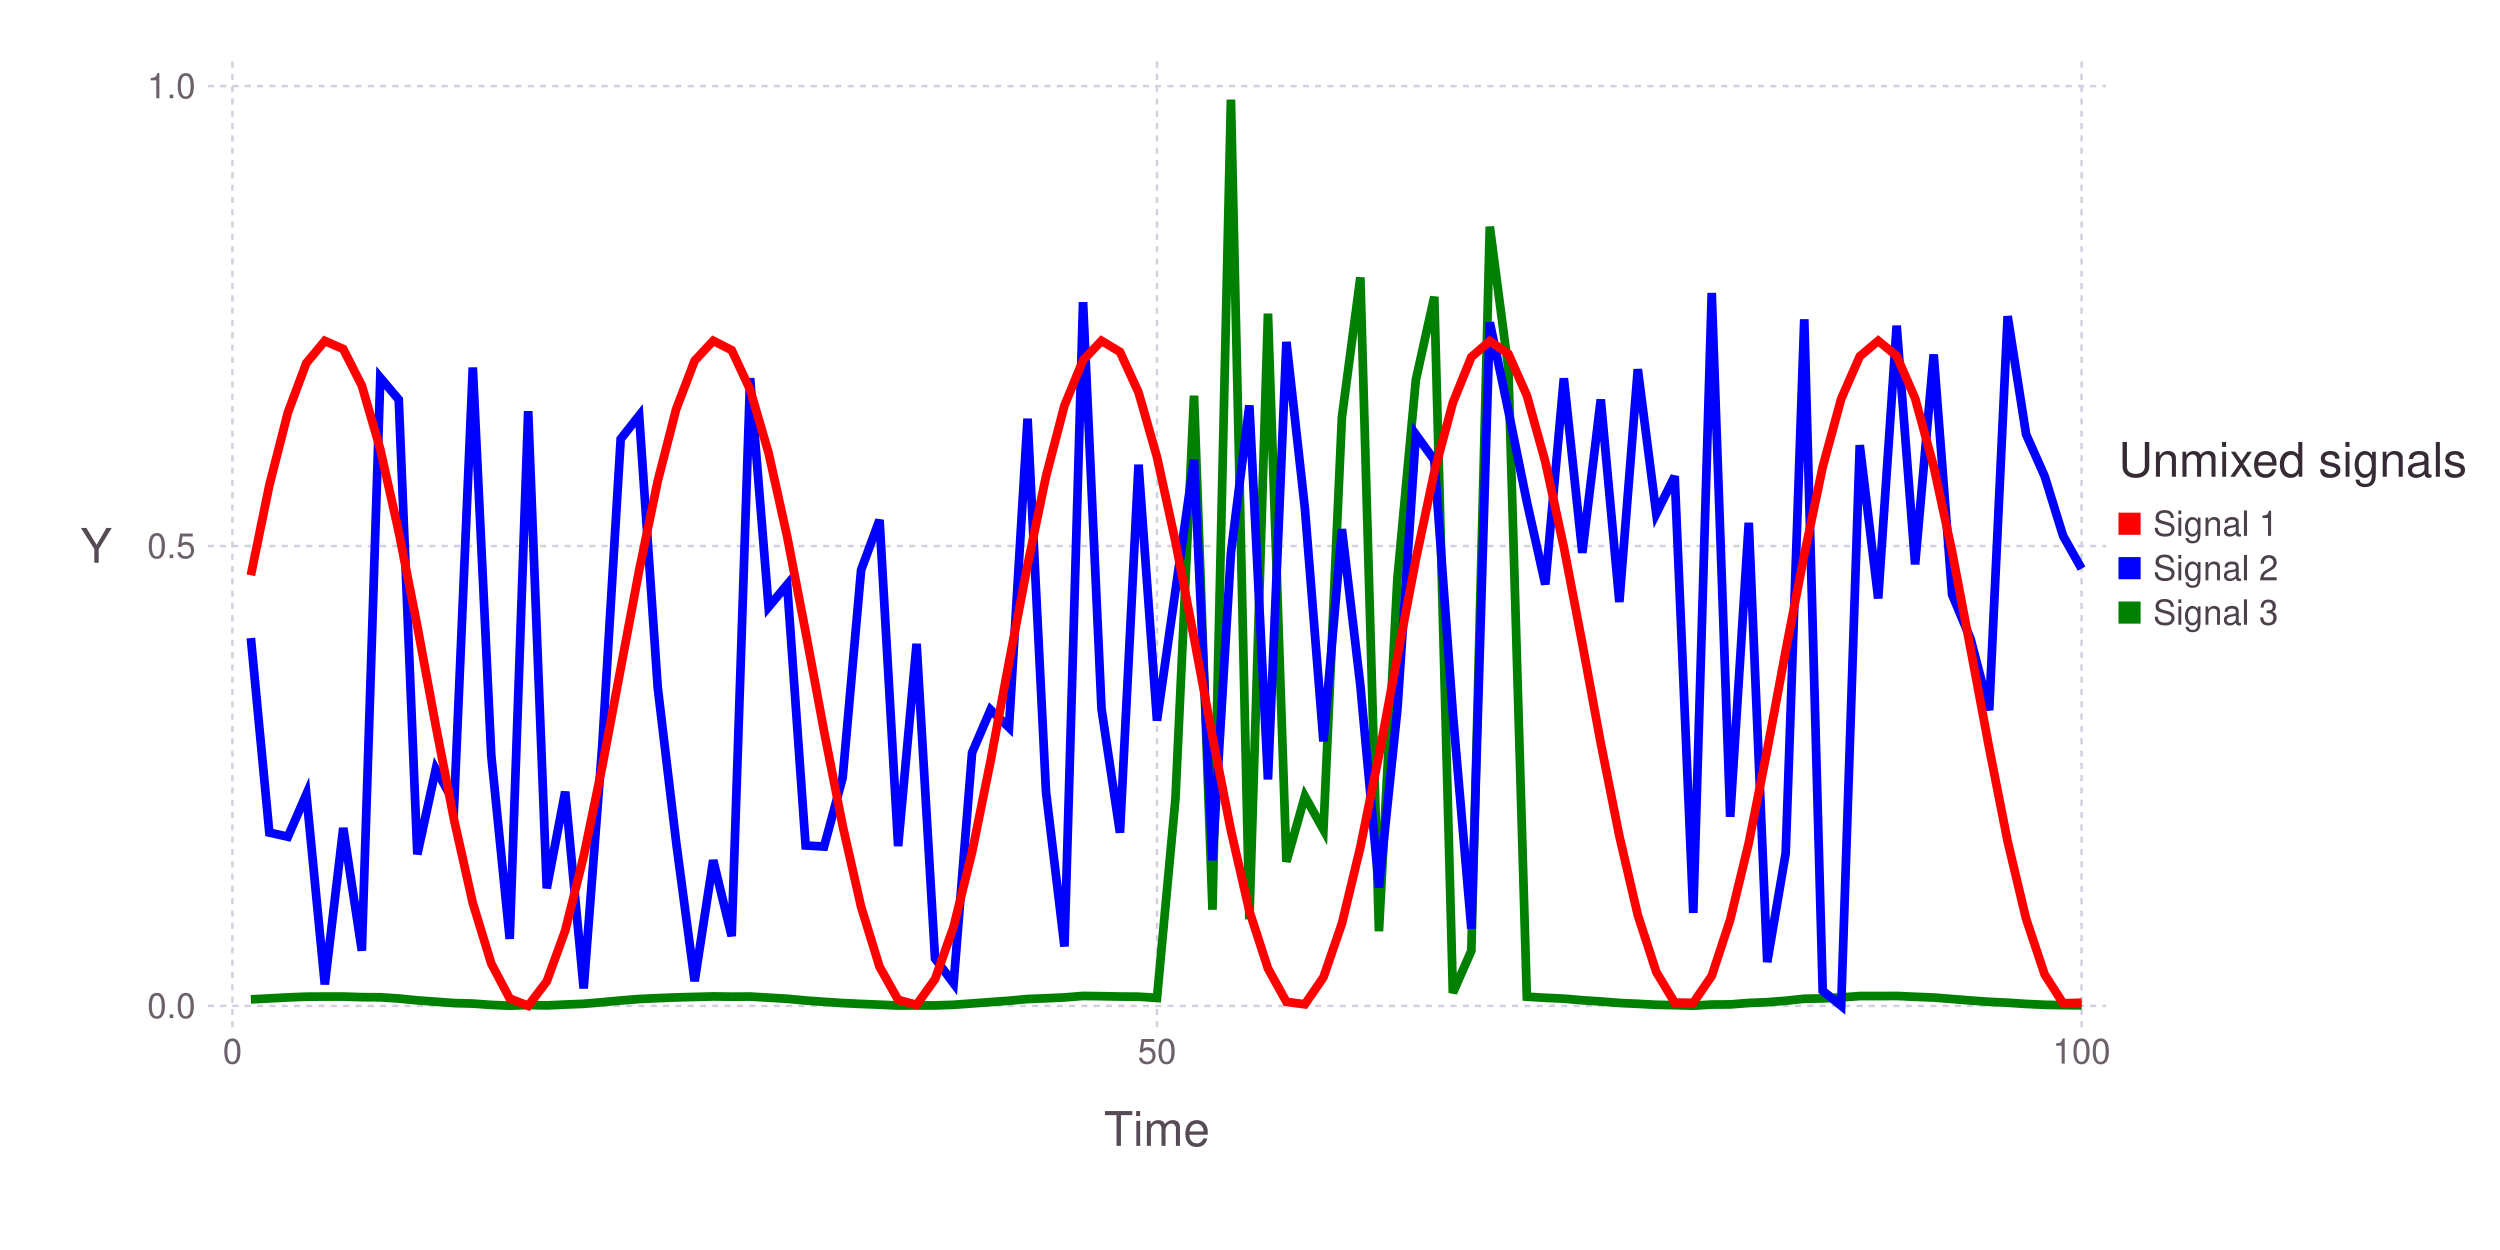
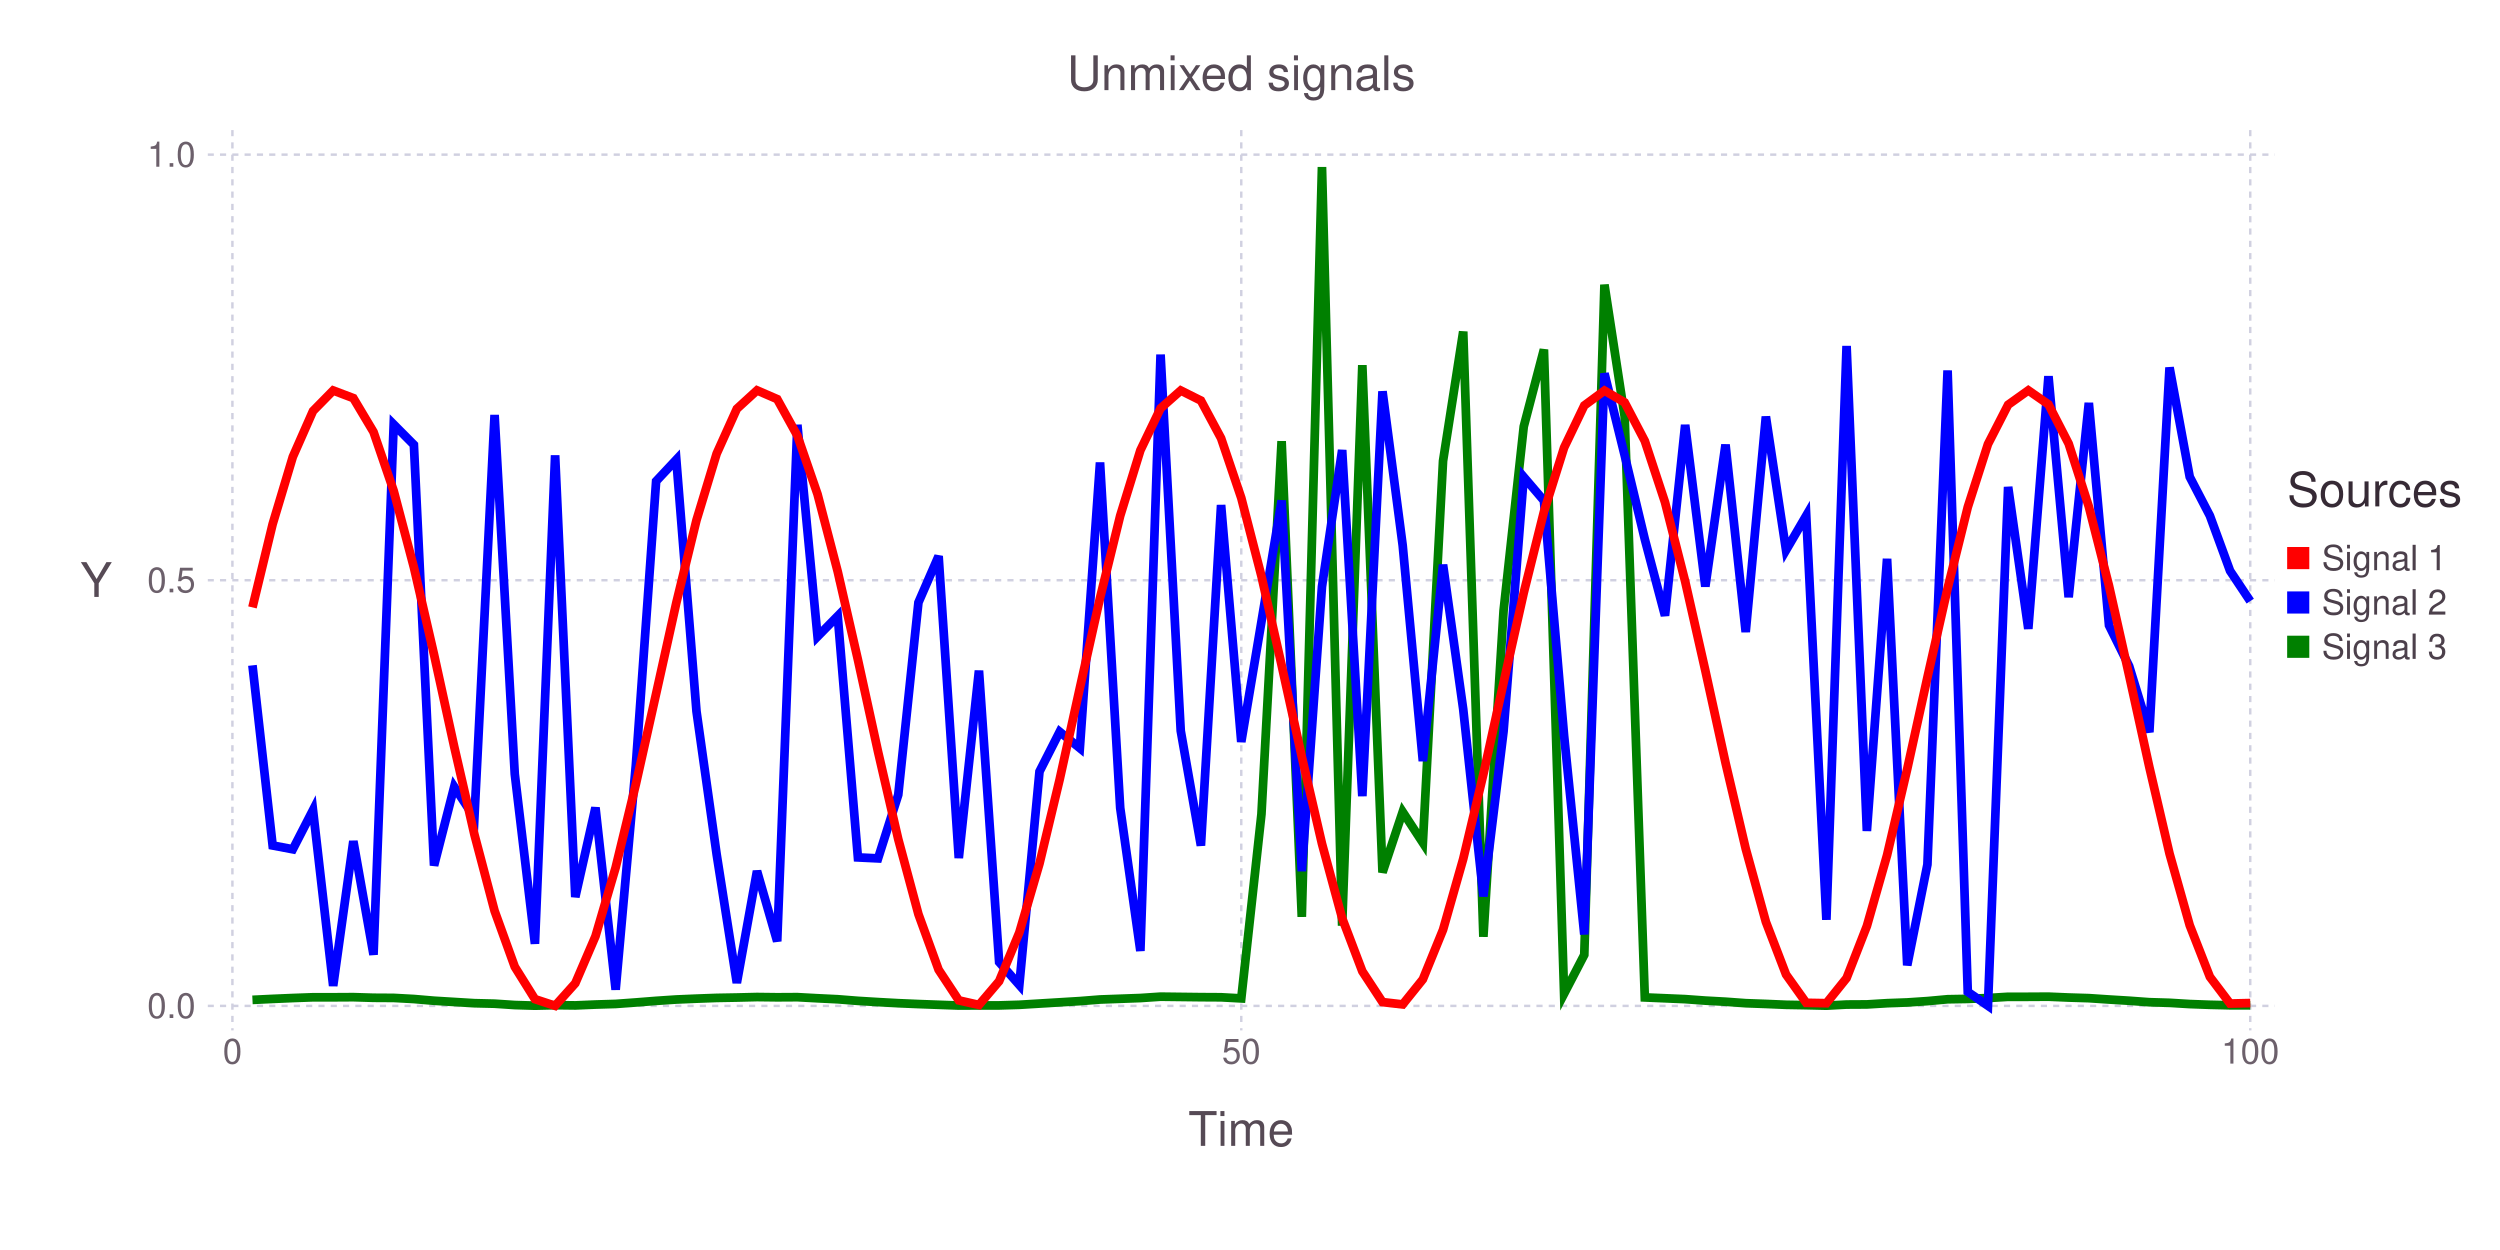
<svg xmlns="http://www.w3.org/2000/svg" version="1.2" width="203.2mm" height="101.6mm" viewBox="0 0 203.2 101.6" stroke="none" fill="#000000" stroke-width="0.3" font-size="3.88">
-   <g class="plotroot xscalable yscalable" id="img-d69ff317-1">
-     <g font-size="3.88" font-family="'PT Sans','Helvetica Neue','Helvetica',sans-serif" fill="#564A55" stroke="#000000" stroke-opacity="0.000" id="img-d69ff317-2">
-       <text x="94.04" y="90.81" text-anchor="middle" dy="0.6em">Time</text>
-     </g>
-     <g class="guide xlabels" font-size="2.82" font-family="'PT Sans Caption','Helvetica Neue','Helvetica',sans-serif" fill="#6C606B" id="img-d69ff317-3">
-       <text x="18.89" y="84.76" text-anchor="middle" dy="0.6em">0</text>
-       <text x="94.04" y="84.76" text-anchor="middle" dy="0.6em">50</text>
-       <text x="169.19" y="84.76" text-anchor="middle" dy="0.6em">100</text>
-     </g>
-     <g class="guide colorkey" id="img-d69ff317-4">
-       <g fill="#4C404B" font-size="2.82" font-family="'PT Sans','Helvetica Neue','Helvetica',sans-serif" id="img-d69ff317-5">
-         <text x="175" y="42.57" dy="0.35em">Signal 1</text>
-         <text x="175" y="46.18" dy="0.35em">Signal 2</text>
-         <text x="175" y="49.79" dy="0.35em">Signal 3</text>
-       </g>
-       <g stroke="#000000" stroke-opacity="0.000" id="img-d69ff317-6">
-         <rect x="172.19" y="41.67" width="1.8" height="1.8" fill="#FF0000" />
-         <rect x="172.19" y="45.28" width="1.8" height="1.8" fill="#0000FF" />
-         <rect x="172.19" y="48.89" width="1.8" height="1.8" fill="#008000" />
-       </g>
-       <g fill="#362A35" font-size="3.88" font-family="'PT Sans','Helvetica Neue','Helvetica',sans-serif" stroke="#000000" stroke-opacity="0.000" id="img-d69ff317-7">
-         <text x="172.19" y="38.75">Unmixed signals</text>
+   <g class="plotroot xscalable yscalable" id="img-3cdc413c-1">
+     <g font-size="3.88" font-family="'PT Sans','Helvetica Neue','Helvetica',sans-serif" fill="#564A55" stroke="#000000" stroke-opacity="0.000" id="img-3cdc413c-2">
+       <g transform="translate(100.89,90.81)">
+         <g class="primitive">
+           <text text-anchor="middle" dy="0.6em">Time</text>
+         </g>
      </g>
    </g>
-     <g clip-path="url(#img-d69ff317-8)">
-       <g id="img-d69ff317-9">
-         <g pointer-events="visible" opacity="1" fill="#000000" fill-opacity="0.000" stroke="#000000" stroke-opacity="0.000" class="guide background" id="img-d69ff317-10">
-           <rect x="16.89" y="5" width="154.31" height="78.76" />
+     <g class="guide xlabels" font-size="2.82" font-family="'PT Sans Caption','Helvetica Neue','Helvetica',sans-serif" fill="#6C606B" id="img-3cdc413c-3">
+       <g transform="translate(18.89,84.76)">
+         <g class="primitive">
+           <text text-anchor="middle" dy="0.6em">0</text>
        </g>
-         <g class="guide ygridlines xfixed" stroke-dasharray="0.5,0.5" stroke-width="0.2" stroke="#D0D0E0" id="img-d69ff317-11">
-           <path fill="none" d="M16.89,81.76 L 171.19 81.76" />
-           <path fill="none" d="M16.89,44.38 L 171.19 44.38" />
-           <path fill="none" d="M16.89,7 L 171.19 7" />
+       </g>
+       <g transform="translate(100.89,84.76)">
+         <g class="primitive">
+           <text text-anchor="middle" dy="0.6em">50</text>
        </g>
-         <g class="guide xgridlines yfixed" stroke-dasharray="0.5,0.5" stroke-width="0.2" stroke="#D0D0E0" id="img-d69ff317-12">
-           <path fill="none" d="M18.89,5 L 18.89 83.76" />
-           <path fill="none" d="M94.04,5 L 94.04 83.76" />
-           <path fill="none" d="M169.19,5 L 169.19 83.76" />
+       </g>
+       <g transform="translate(182.9,84.76)">
+         <g class="primitive">
+           <text text-anchor="middle" dy="0.6em">100</text>
        </g>
-         <g class="plotpanel" id="img-d69ff317-13">
-           <g stroke-width="0.71" fill="#000000" fill-opacity="0.000" class="geometry" stroke-dasharray="none" stroke="#008000" id="img-d69ff317-14">
-             <path fill="none" d="M20.39,81.23 L 21.89 81.15 23.4 81.07 24.9 81.01 26.4 81 27.9 81 29.41 81.05 30.91 81.06 32.41 81.16 33.92 81.31 35.42 81.42 36.92 81.53 38.43 81.57 39.93 81.68 41.43 81.74 42.93 81.69 44.44 81.72 45.94 81.65 47.44 81.59 48.95 81.46 50.45 81.32 51.95 81.2 53.46 81.13 54.96 81.07 56.46 81.03 57.97 80.99 59.47 81.01 60.97 81 62.47 81.09 63.98 81.18 65.48 81.32 66.98 81.43 68.49 81.53 69.99 81.6 71.49 81.66 73 81.73 74.5 81.72 76 81.72 77.51 81.67 79.01 81.56 80.51 81.45 82.01 81.34 83.52 81.2 85.02 81.14 86.52 81.07 88.03 80.95 89.53 80.97 91.03 81 92.54 81.01 94.04 81.11 95.54 64.93 97.05 32.16 98.55 73.94 100.05 8.1 101.55 74.72 103.06 25.49 104.56 70.04 106.06 64.73 107.57 67.44 109.07 33.91 110.57 22.55 112.08 75.69 113.58 47.05 115.08 30.88 116.58 24.12 118.09 80.7 119.59 77.28 121.09 18.42 122.6 29.98 124.1 81.01 125.6 81.1 127.11 81.17 128.61 81.3 130.11 81.4 131.62 81.52 133.12 81.59 134.62 81.67 136.12 81.7 137.63 81.74 139.13 81.65 140.63 81.64 142.14 81.52 143.64 81.46 145.14 81.34 146.65 81.18 148.15 81.15 149.65 81.07 151.16 80.96 152.66 80.96 154.16 80.95 155.66 81.02 157.17 81.08 158.67 81.2 160.17 81.32 161.68 81.43 163.18 81.5 164.68 81.6 166.19 81.67 167.69 81.7 169.19 81.71" />
+       </g>
+     </g>
+     <g class="guide colorkey" id="img-3cdc413c-4">
+       <g fill="#4C404B" font-size="2.82" font-family="'PT Sans','Helvetica Neue','Helvetica',sans-serif" id="img-3cdc413c-5">
+         <g transform="translate(188.71,45.36)">
+           <g class="primitive">
+             <text dy="0.35em">Signal 1</text>
          </g>
-           <g stroke-width="0.71" fill="#000000" fill-opacity="0.000" class="geometry" stroke-dasharray="none" stroke="#0000FF" id="img-d69ff317-15">
-             <path fill="none" d="M20.39,51.86 L 21.89 67.67 23.4 68.01 24.9 64.56 26.4 80.01 27.9 67.3 29.41 77.27 30.91 30.7 32.41 32.48 33.92 69.44 35.42 62.52 36.92 65.23 38.43 29.87 39.93 61.4 41.43 76.31 42.93 33.42 44.44 72.2 45.94 64.35 47.44 80.34 48.95 60.64 50.45 35.68 51.95 33.78 53.46 55.88 54.96 68.47 56.46 79.75 57.97 69.92 59.47 76.09 60.97 30.74 62.47 49.33 63.98 47.52 65.48 68.72 66.98 68.81 68.49 63.22 69.99 46.33 71.49 42.26 73 68.77 74.5 52.33 76 77.91 77.51 79.93 79.01 61.18 80.51 57.69 82.01 59.13 83.52 34.03 85.02 64.38 86.52 76.93 88.03 24.56 89.53 57.6 91.03 67.68 92.54 37.77 94.04 58.57 95.54 48.02 97.05 37.38 98.55 69.93 100.05 44.94 101.55 32.95 103.06 63.35 104.56 27.79 106.06 41.32 107.57 60.26 109.07 43.01 110.57 55.72 112.08 72.14 113.58 57.65 115.08 35.32 116.58 37.39 118.09 58.03 119.59 75.48 121.09 26.21 122.6 33.4 124.1 40.78 125.6 47.5 127.11 30.75 128.61 44.93 130.11 32.47 131.62 48.93 133.12 30.01 134.62 41.74 136.12 38.71 137.63 74.2 139.13 23.81 140.63 66.39 142.14 42.49 143.64 78.2 145.14 69.35 146.65 25.95 148.15 80.53 149.65 81.75 151.16 36.18 152.66 48.64 154.16 26.47 155.66 45.87 157.17 28.81 158.67 48.34 160.17 51.93 161.68 57.72 163.18 25.7 164.68 35.3 166.19 38.71 167.69 43.56 169.19 46.22" />
+         </g>
+         <g transform="translate(188.71,48.97)">
+           <g class="primitive">
+             <text dy="0.35em">Signal 2</text>
          </g>
-           <g stroke-width="0.71" fill="#000000" fill-opacity="0.000" class="geometry" stroke-dasharray="none" stroke="#FF0000" id="img-d69ff317-16">
-             <path fill="none" d="M20.39,46.76 L 21.89 39.45 23.4 33.53 24.9 29.51 26.4 27.71 27.9 28.37 29.41 31.35 30.91 36.52 32.41 43.23 33.92 50.9 35.42 59 36.92 66.7 38.43 73.41 39.93 78.32 41.43 81.16 42.93 81.75 44.44 79.77 45.94 75.64 47.44 69.6 48.95 62.3 50.45 54.33 51.95 46.36 53.46 39.1 54.96 33.25 56.46 29.32 57.97 27.7 59.47 28.46 60.97 31.67 62.47 36.82 63.98 43.61 65.48 51.36 66.98 59.44 68.49 67.12 69.99 73.71 71.49 78.58 73 81.27 74.5 81.67 76 79.58 77.51 75.32 79.01 69.26 80.51 61.87 82.01 53.83 83.52 45.93 85.02 38.71 86.52 32.96 88.03 29.28 89.53 27.7 91.03 28.6 92.54 31.9 94.04 37.15 95.54 44.02 97.05 51.84 98.55 59.88 100.05 67.51 101.55 74.05 103.06 78.72 104.56 81.43 106.06 81.63 107.57 79.43 109.07 75.07 110.57 68.85 112.08 61.4 113.58 53.36 115.08 45.47 116.58 38.37 118.09 32.73 119.59 29.02 121.09 27.72 122.6 28.76 124.1 32.14 125.6 37.52 127.11 44.48 128.61 52.31 130.11 60.41 131.62 67.95 133.12 74.38 134.62 79 136.12 81.49 137.63 81.51 139.13 79.32 140.63 74.75 142.14 68.52 143.64 60.95 145.14 52.9 146.65 45.09 148.15 37.95 149.65 32.42 151.16 28.97 152.66 27.7 154.16 28.93 155.66 32.38 157.17 37.91 158.67 44.87 160.17 52.75 161.68 60.8 163.18 68.39 164.68 74.68 166.19 79.21 167.69 81.55 169.19 81.5" />
+         </g>
+         <g transform="translate(188.71,52.57)">
+           <g class="primitive">
+             <text dy="0.35em">Signal 3</text>
+           </g>
+         </g>
+       </g>
+       <g stroke="#000000" stroke-opacity="0.000" id="img-3cdc413c-6">
+         <g transform="translate(186.8,45.36)" fill="#FF0000">
+           <path d="M-0.9,-0.9 L 0.9 -0.9 0.9 0.9 -0.9 0.9 z" class="primitive" />
+         </g>
+         <g transform="translate(186.8,48.97)" fill="#0000FF">
+           <path d="M-0.9,-0.9 L 0.9 -0.9 0.9 0.9 -0.9 0.9 z" class="primitive" />
+         </g>
+         <g transform="translate(186.8,52.57)" fill="#008000">
+           <path d="M-0.9,-0.9 L 0.9 -0.9 0.9 0.9 -0.9 0.9 z" class="primitive" />
+         </g>
+       </g>
+       <g fill="#362A35" font-size="3.88" font-family="'PT Sans','Helvetica Neue','Helvetica',sans-serif" stroke="#000000" stroke-opacity="0.000" id="img-3cdc413c-7">
+         <g transform="translate(185.9,41.16)">
+           <g class="primitive">
+             <text>Sources</text>
          </g>
        </g>
      </g>
    </g>
-     <g class="guide ylabels" font-size="2.82" font-family="'PT Sans Caption','Helvetica Neue','Helvetica',sans-serif" fill="#6C606B" id="img-d69ff317-17">
-       <text x="15.89" y="81.76" text-anchor="end" dy="0.35em">0.0</text>
-       <text x="15.89" y="44.38" text-anchor="end" dy="0.35em">0.5</text>
-       <text x="15.89" y="7" text-anchor="end" dy="0.35em">1.0</text>
+     <g clip-path="url(#img-3cdc413c-8)">
+       <g id="img-3cdc413c-9">
+         <g pointer-events="visible" opacity="1" fill="#000000" fill-opacity="0.000" stroke="#000000" stroke-opacity="0.000" class="guide background" id="img-3cdc413c-10">
+           <g transform="translate(100.89,47.16)">
+             <path d="M-84.01,-36.59 L 84.01 -36.59 84.01 36.59 -84.01 36.59 z" class="primitive" />
+           </g>
+         </g>
+         <g class="guide ygridlines xfixed" stroke-dasharray="0.5,0.5" stroke-width="0.2" stroke="#D0D0E0" id="img-3cdc413c-11">
+           <g transform="translate(100.89,81.76)">
+             <path fill="none" d="M-84.01,0 L 84.01 0" class="primitive" />
+           </g>
+           <g transform="translate(100.89,47.16)">
+             <path fill="none" d="M-84.01,0 L 84.01 0" class="primitive" />
+           </g>
+           <g transform="translate(100.89,12.57)">
+             <path fill="none" d="M-84.01,0 L 84.01 0" class="primitive" />
+           </g>
+         </g>
+         <g class="guide xgridlines yfixed" stroke-dasharray="0.5,0.5" stroke-width="0.2" stroke="#D0D0E0" id="img-3cdc413c-12">
+           <g transform="translate(18.89,47.16)">
+             <path fill="none" d="M0,-36.59 L 0 36.59" class="primitive" />
+           </g>
+           <g transform="translate(100.89,47.16)">
+             <path fill="none" d="M0,-36.59 L 0 36.59" class="primitive" />
+           </g>
+           <g transform="translate(182.9,47.16)">
+             <path fill="none" d="M0,-36.59 L 0 36.59" class="primitive" />
+           </g>
+         </g>
+         <g class="plotpanel" id="img-3cdc413c-13">
+           <g stroke-width="0.71" fill="#000000" fill-opacity="0.000" class="geometry" id="img-3cdc413c-14">
+             <g stroke-dasharray="none" stroke="#008000" id="img-3cdc413c-15">
+               <g transform="translate(101.71,75.59)">
+                 <path fill="none" d="M-81.19,5.68 L -79.55 5.6 -77.91 5.53 -76.27 5.47 -74.63 5.47 -72.99 5.46 -71.35 5.51 -69.71 5.52 -68.07 5.61 -66.43 5.75 -64.79 5.85 -63.15 5.95 -61.51 5.99 -59.87 6.1 -58.23 6.15 -56.59 6.11 -54.95 6.13 -53.31 6.06 -51.67 6.01 -50.03 5.89 -48.38 5.76 -46.74 5.65 -45.1 5.58 -43.46 5.52 -41.82 5.49 -40.18 5.45 -38.54 5.47 -36.9 5.46 -35.26 5.55 -33.62 5.63 -31.98 5.76 -30.34 5.86 -28.7 5.95 -27.06 6.02 -25.42 6.08 -23.78 6.14 -22.14 6.13 -20.5 6.13 -18.86 6.08 -17.22 5.98 -15.58 5.88 -13.94 5.78 -12.3 5.65 -10.66 5.59 -9.02 5.53 -7.38 5.42 -5.74 5.44 -4.1 5.46 -2.46 5.47 -0.82 5.56 0.82 -9.41 2.46 -39.73 4.1 -1.07 5.74 -62.01 7.38 -0.35 9.02 -45.91 10.66 -4.68 12.3 -9.6 13.94 -7.09 15.58 -38.12 17.22 -48.64 18.86 0.55 20.5 -25.95 22.14 -40.92 23.78 -47.18 25.42 5.18 27.06 2.02 28.7 -52.45 30.34 -41.75 31.98 5.48 33.62 5.55 35.26 5.62 36.9 5.74 38.54 5.83 40.18 5.95 41.82 6.01 43.46 6.08 45.1 6.11 46.74 6.15 48.38 6.06 50.03 6.05 51.67 5.95 53.31 5.89 54.95 5.78 56.59 5.63 58.23 5.6 59.87 5.53 61.51 5.43 63.15 5.43 64.79 5.42 66.43 5.49 68.07 5.54 69.71 5.65 71.35 5.75 72.99 5.87 74.63 5.92 76.27 6.02 77.91 6.08 79.55 6.12 81.19 6.12" class="primitive" />
+               </g>
+             </g>
+           </g>
+           <g stroke-width="0.71" fill="#000000" fill-opacity="0.000" class="geometry" id="img-3cdc413c-16">
+             <g stroke-dasharray="none" stroke="#0000FF" id="img-3cdc413c-17">
+               <g transform="translate(101.71,54.98)">
+                 <path fill="none" d="M-81.19,-0.9 L -79.55 13.74 -77.91 14.05 -76.27 10.86 -74.63 25.15 -72.99 13.39 -71.35 22.62 -69.71 -20.48 -68.07 -18.83 -66.43 15.37 -64.79 8.97 -63.15 11.47 -61.51 -21.25 -59.87 7.93 -58.23 21.73 -56.59 -17.97 -54.95 17.93 -53.31 10.66 -51.67 25.46 -50.03 7.23 -48.38 -15.87 -46.74 -17.62 -45.1 2.83 -43.46 14.47 -41.82 24.91 -40.18 15.82 -38.54 21.53 -36.9 -20.45 -35.26 -3.24 -33.62 -4.91 -31.98 14.71 -30.34 14.79 -28.7 9.62 -27.06 -6.01 -25.42 -9.78 -23.78 14.76 -22.14 -0.47 -20.5 23.22 -18.86 25.08 -17.22 7.73 -15.58 4.5 -13.94 5.83 -12.3 -17.39 -10.66 10.69 -9.02 22.31 -7.38 -26.16 -5.74 4.42 -4.1 13.75 -2.46 -13.93 -0.82 5.32 0.82 -4.45 2.46 -14.3 4.1 15.83 5.74 -7.3 7.38 -18.4 9.02 9.73 10.66 -23.17 12.3 -10.65 13.94 6.88 15.58 -9.08 17.22 2.67 18.86 17.88 20.5 4.46 22.14 -16.21 23.78 -14.29 25.42 4.82 27.06 20.97 28.7 -24.63 30.34 -17.98 31.98 -11.15 33.62 -4.94 35.26 -20.44 36.9 -7.31 38.54 -18.84 40.18 -3.61 41.82 -21.12 43.46 -10.26 45.1 -13.07 46.74 19.78 48.38 -26.86 50.03 12.56 51.67 -9.56 53.31 23.48 54.95 15.29 56.59 -24.87 58.23 25.64 59.87 26.77 61.51 -15.4 63.15 -3.87 64.79 -24.4 66.43 -6.44 68.07 -22.23 69.71 -4.15 71.35 -0.83 72.99 4.53 74.63 -25.11 76.27 -16.22 77.91 -13.06 79.55 -8.58 81.19 -6.12" class="primitive" />
+               </g>
+             </g>
+           </g>
+           <g stroke-width="0.71" fill="#000000" fill-opacity="0.000" class="geometry" id="img-3cdc413c-18">
+             <g stroke-dasharray="none" stroke="#FF0000" id="img-3cdc413c-19">
+               <g transform="translate(101.71,56.19)">
+                 <path fill="none" d="M-81.19,-6.82 L -79.55 -13.59 -77.91 -19.06 -76.27 -22.78 -74.63 -24.45 -72.99 -23.83 -71.35 -21.08 -69.71 -16.29 -68.07 -10.08 -66.43 -2.98 -64.79 4.51 -63.15 11.64 -61.51 17.85 -59.87 22.39 -58.23 25.02 -56.59 25.56 -54.95 23.73 -53.31 19.91 -51.67 14.32 -50.03 7.56 -48.38 0.19 -46.74 -7.19 -45.1 -13.91 -43.46 -19.32 -41.82 -22.96 -40.18 -24.46 -38.54 -23.75 -36.9 -20.78 -35.26 -16.02 -33.62 -9.73 -31.98 -2.57 -30.34 4.92 -28.7 12.02 -27.06 18.12 -25.42 22.63 -23.78 25.12 -22.14 25.49 -20.5 23.56 -18.86 19.61 -17.22 14 -15.58 7.16 -13.94 -0.27 -12.3 -7.59 -10.66 -14.27 -9.02 -19.59 -7.38 -23 -5.74 -24.45 -4.1 -23.63 -2.46 -20.57 -0.82 -15.72 0.82 -9.36 2.46 -2.12 4.1 5.32 5.74 12.39 7.38 18.44 9.02 22.76 10.66 25.26 12.3 25.45 13.94 23.41 15.58 19.38 17.22 13.62 18.86 6.73 20.5 -0.71 22.14 -8.01 23.78 -14.59 25.42 -19.81 27.06 -23.23 28.7 -24.44 30.34 -23.48 31.98 -20.35 33.62 -15.37 35.26 -8.93 36.9 -1.68 38.54 5.81 40.18 12.79 41.82 18.74 43.46 23.02 45.1 25.32 46.74 25.35 48.38 23.31 50.03 19.08 51.67 13.32 53.31 6.31 54.95 -1.13 56.59 -8.36 58.23 -14.97 59.87 -20.09 61.51 -23.29 63.15 -24.46 64.79 -23.32 66.43 -20.13 68.07 -15.01 69.71 -8.57 71.35 -1.28 72.99 6.17 74.63 13.2 76.27 19.02 77.91 23.21 79.55 25.38 81.19 25.34" class="primitive" />
+               </g>
+             </g>
+           </g>
+         </g>
+       </g>
    </g>
-     <g font-size="3.88" font-family="'PT Sans','Helvetica Neue','Helvetica',sans-serif" fill="#564A55" stroke="#000000" stroke-opacity="0.000" id="img-d69ff317-18">
-       <text x="9.11" y="44.38" text-anchor="end" dy="0.35em">Y</text>
+     <g class="guide ylabels" font-size="2.82" font-family="'PT Sans Caption','Helvetica Neue','Helvetica',sans-serif" fill="#6C606B" id="img-3cdc413c-20">
+       <g transform="translate(15.89,81.76)">
+         <g class="primitive">
+           <text text-anchor="end" dy="0.35em">0.0</text>
+         </g>
+       </g>
+       <g transform="translate(15.89,47.16)">
+         <g class="primitive">
+           <text text-anchor="end" dy="0.35em">0.5</text>
+         </g>
+       </g>
+       <g transform="translate(15.89,12.57)">
+         <g class="primitive">
+           <text text-anchor="end" dy="0.35em">1.0</text>
+         </g>
+       </g>
+     </g>
+     <g font-size="3.88" font-family="'PT Sans','Helvetica Neue','Helvetica',sans-serif" fill="#564A55" stroke="#000000" stroke-opacity="0.000" id="img-3cdc413c-21">
+       <g transform="translate(9.11,47.16)">
+         <g class="primitive">
+           <text text-anchor="end" dy="0.35em">Y</text>
+         </g>
+       </g>
+     </g>
+     <g font-size="3.88" font-family="'PT Sans','Helvetica Neue','Helvetica',sans-serif" fill="#564A55" stroke="#000000" stroke-opacity="0.000" id="img-3cdc413c-22">
+       <g transform="translate(100.89,5)">
+         <g class="primitive">
+           <text text-anchor="middle" dy="0.6em">Unmixed signals</text>
+         </g>
+       </g>
    </g>
  </g>
  <defs>
-     <clipPath id="img-d69ff317-8">
-       <path d="M16.89,5 L 171.19 5 171.19 83.76 16.89 83.76" />
+     <clipPath id="img-3cdc413c-8">
+       <path d="M16.89,10.57 L 184.9 10.57 184.9 83.76 16.89 83.76" />
    </clipPath>
  </defs>
</svg>
